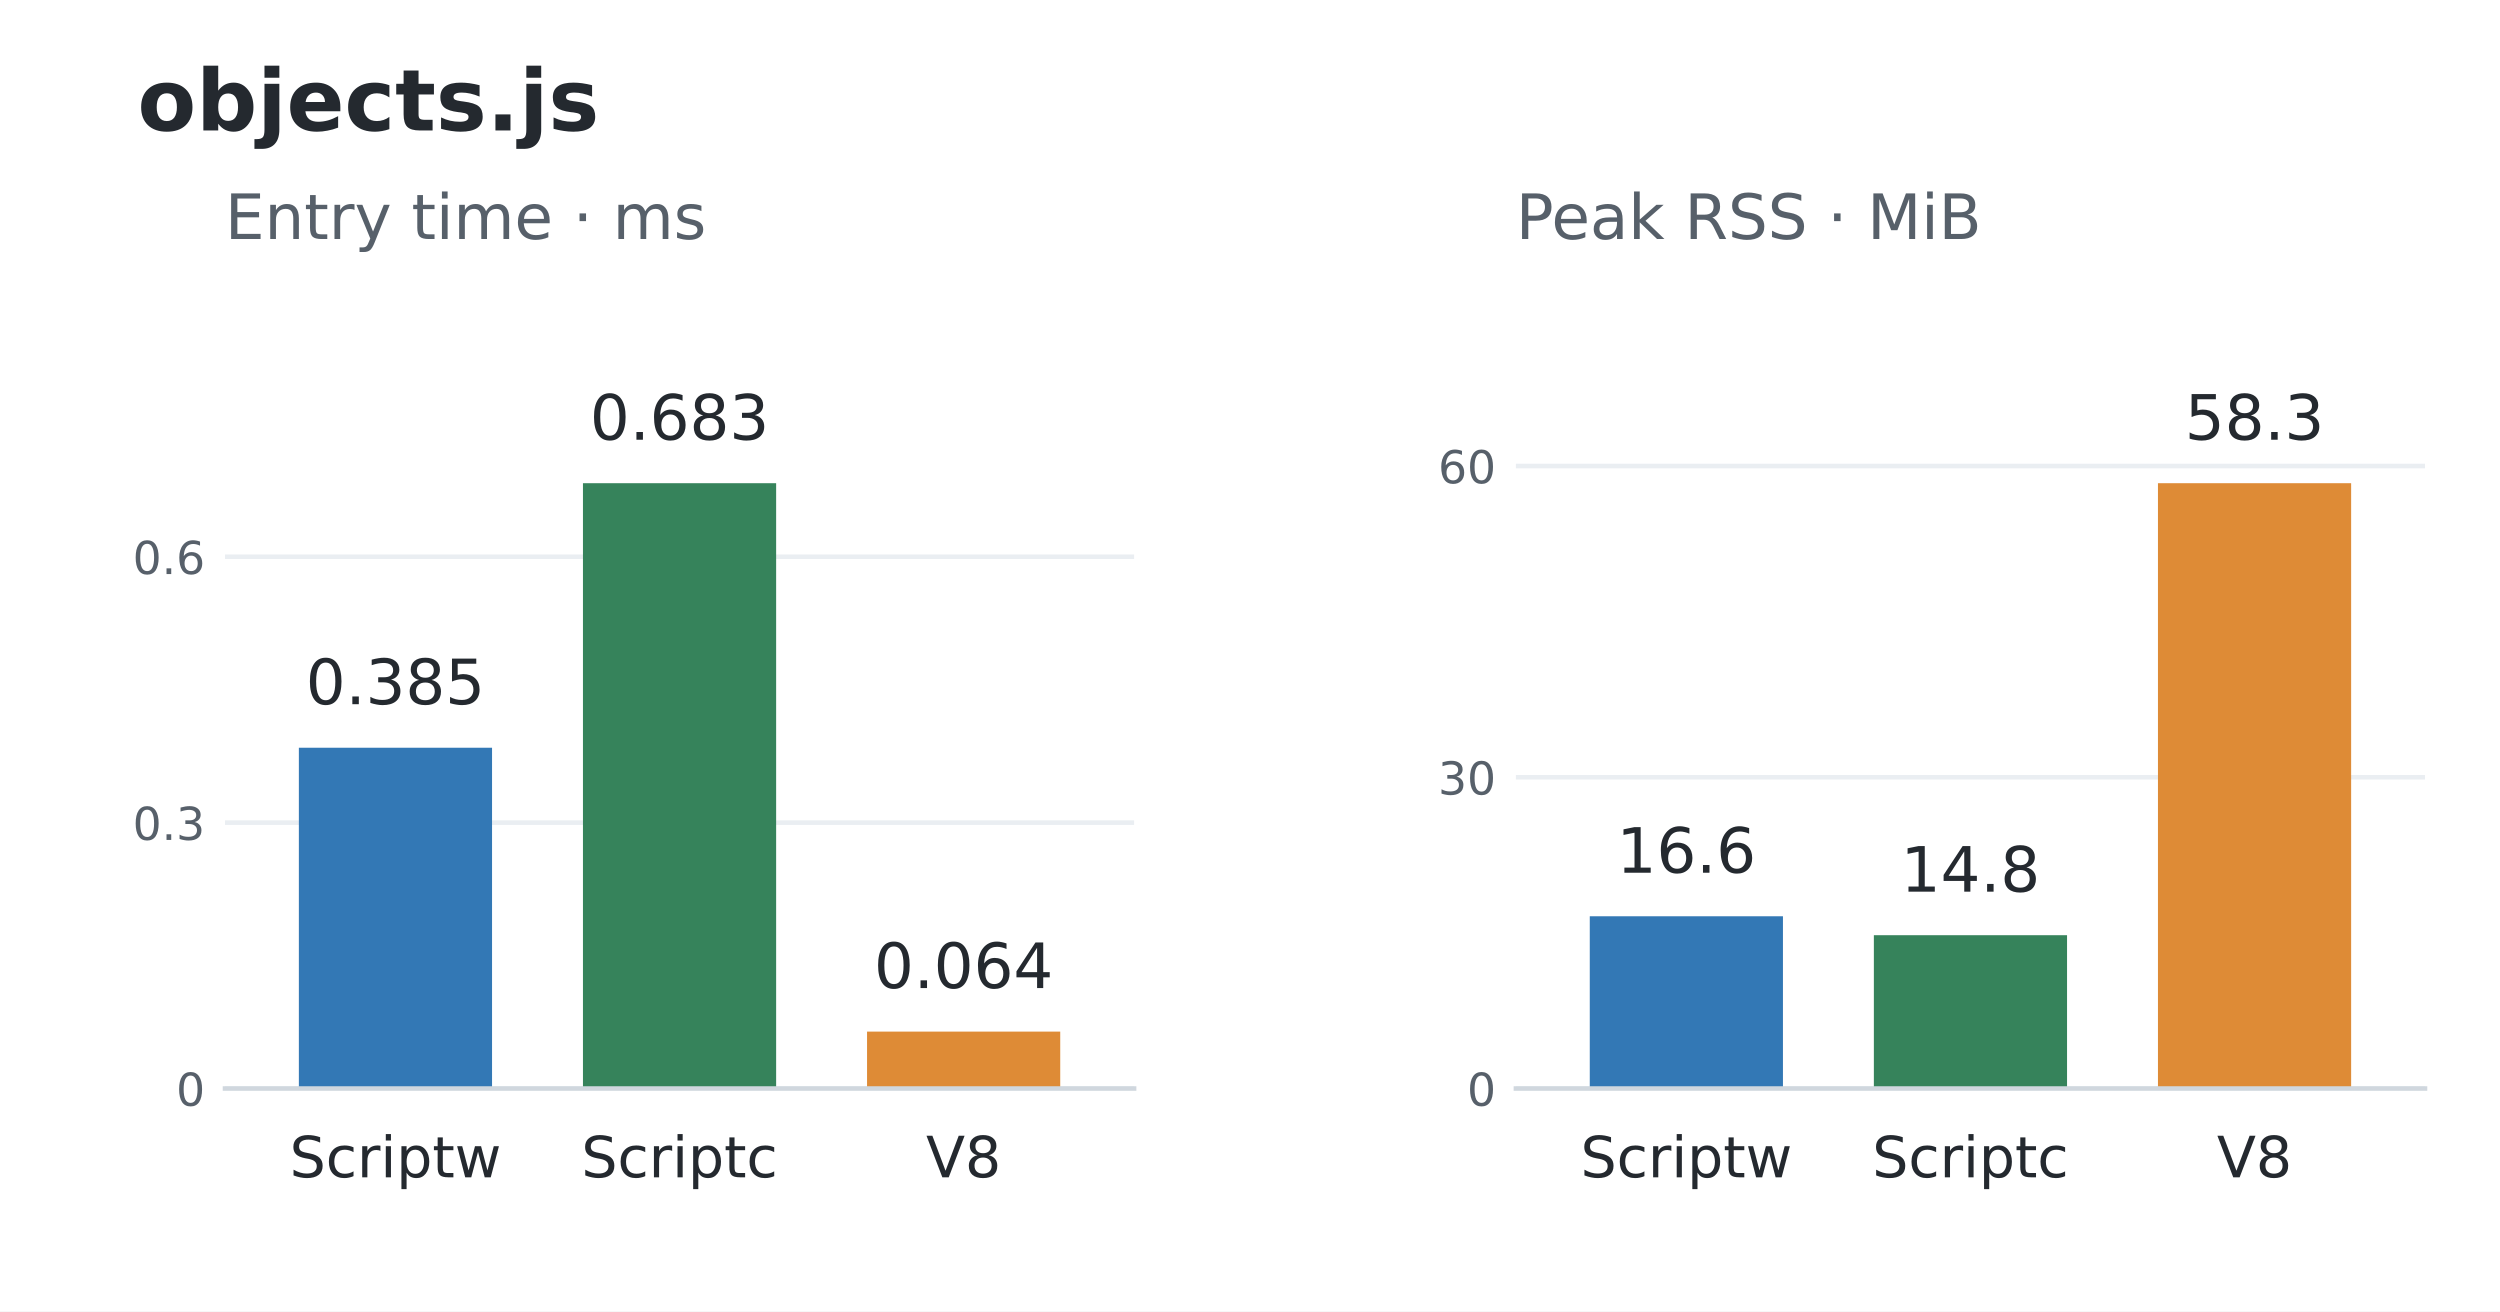
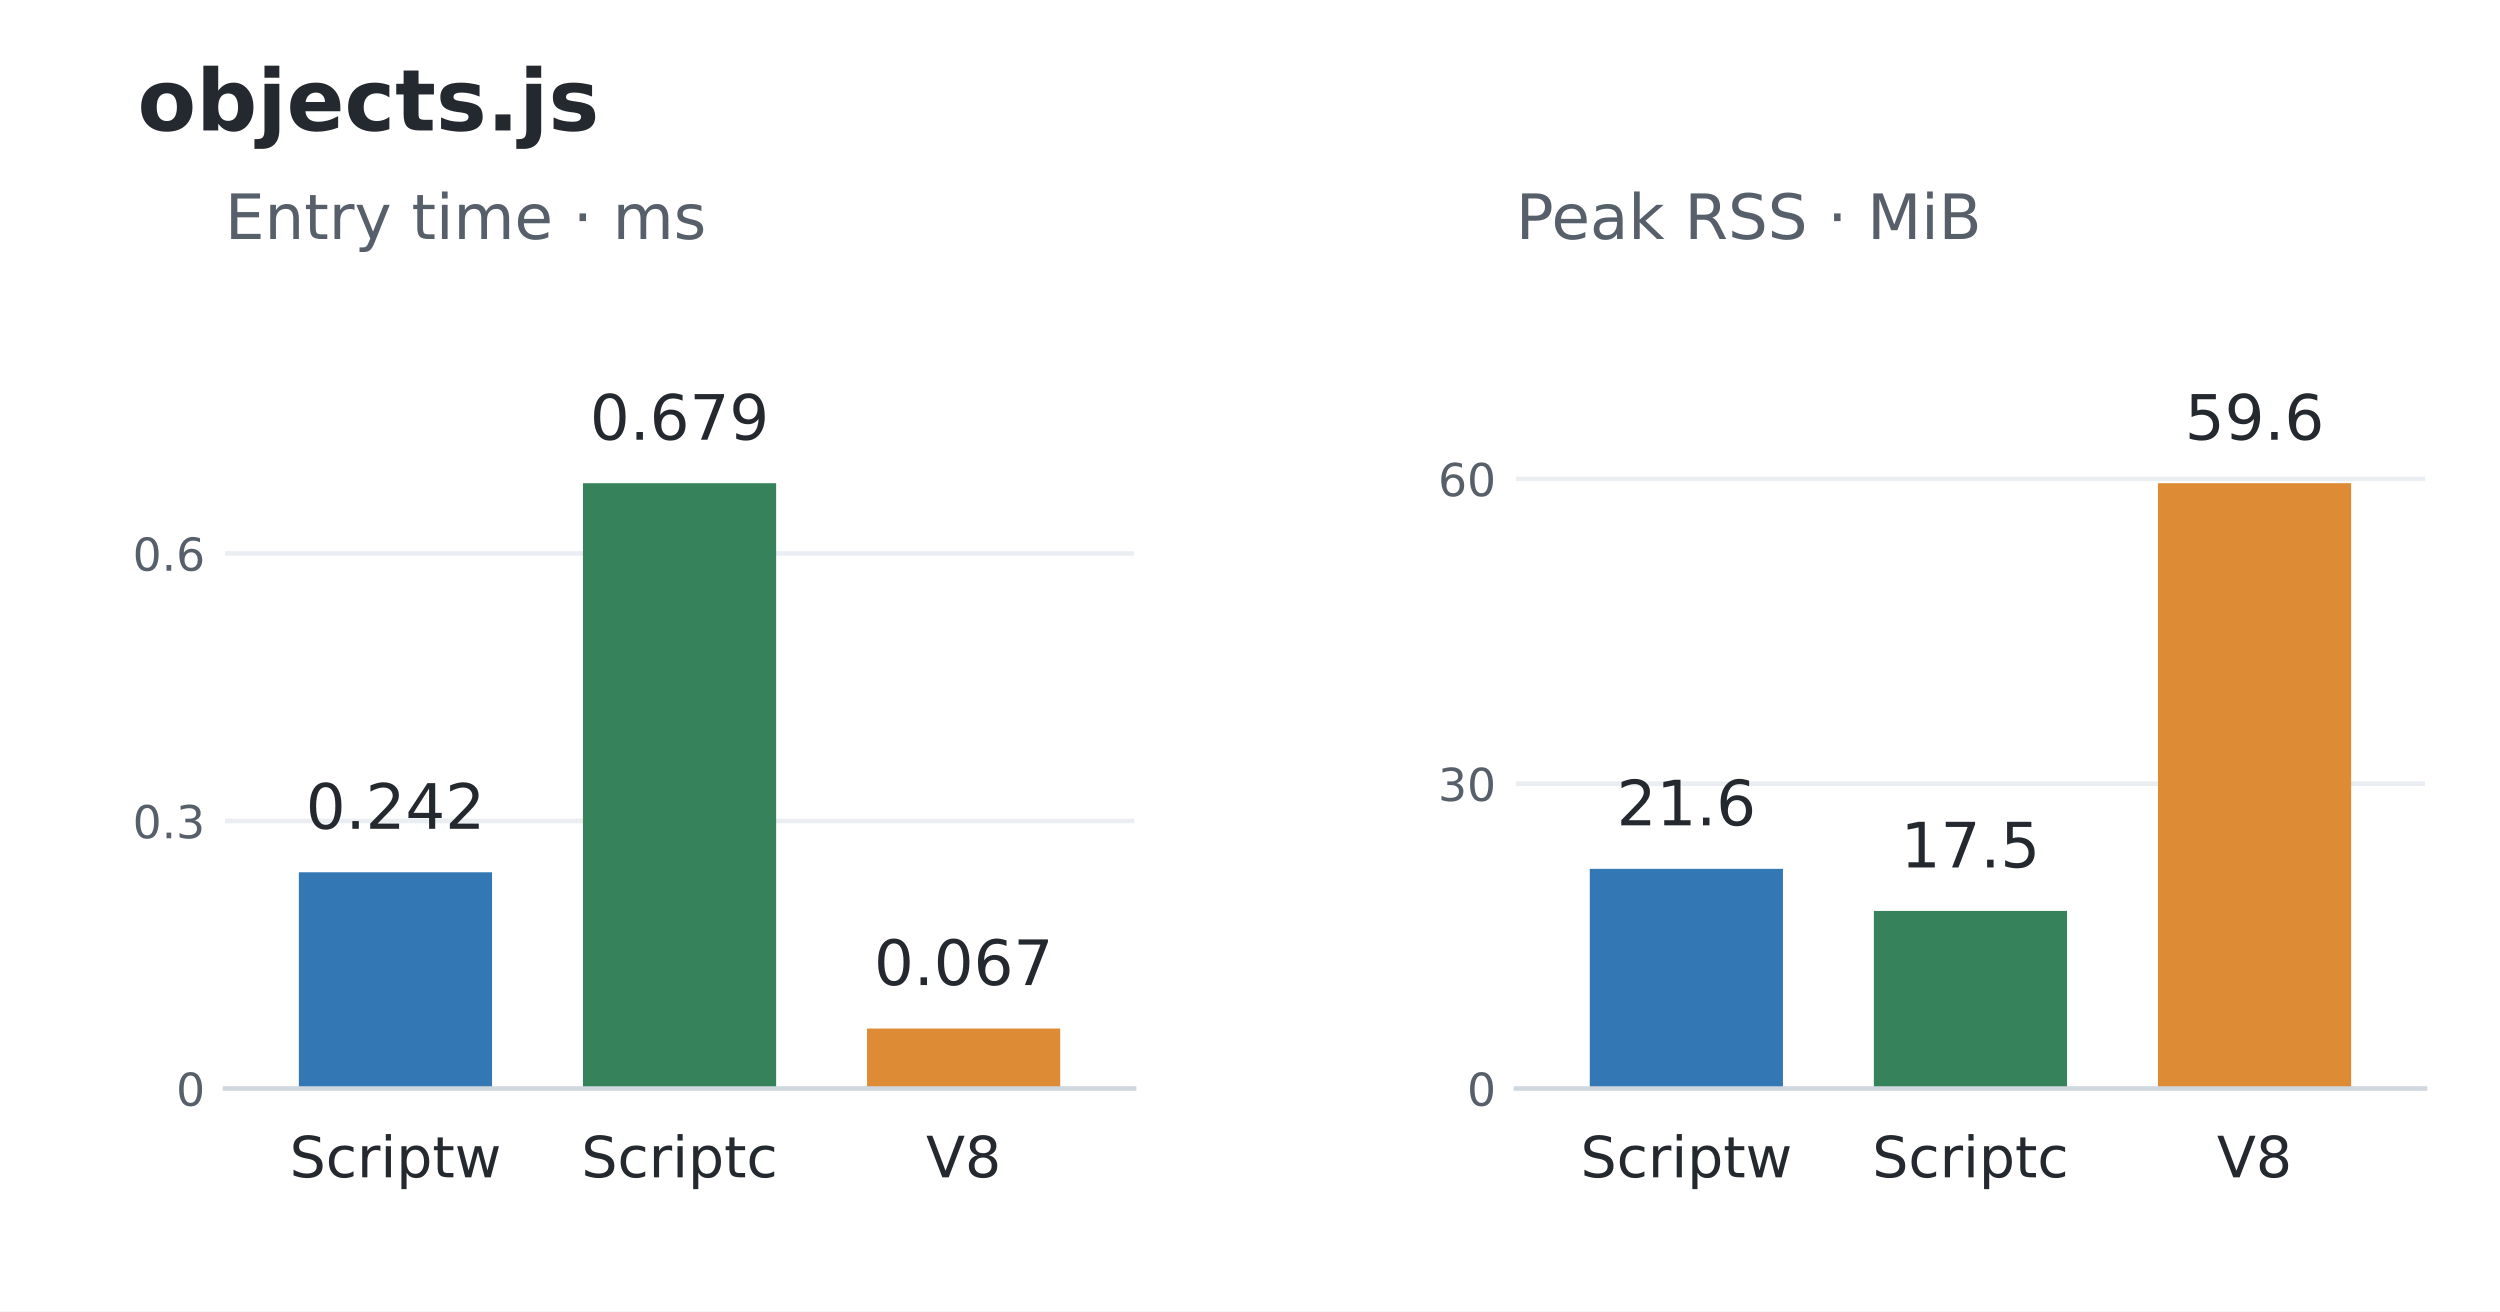
<svg xmlns="http://www.w3.org/2000/svg" width="439.2pt" height="230.4pt" viewBox="0 0 439.2 230.4" version="1.1">
  <defs>
    <style type="text/css">*{stroke-linejoin: round; stroke-linecap: butt}</style>
  </defs>
  <g id="figure_1">
    <g id="patch_1">
      <path d="M 0 230.4 L 439.2 230.4 L 439.2 0 L 0 0 z " style="fill: #ffffff" />
    </g>
    <g id="axes_1">
      <g id="patch_2">
        <path d="M 39.528 191.232 L 199.237 191.232 L 199.237 52.992 L 39.528 52.992 z " style="fill: #ffffff" />
      </g>
      <g id="matplotlib.axis_1">
        <g id="xtick_1">
          <g id="line2d_1" />
          <g id="text_1">
            <text style="font-size: 10px; font-family: 'DejaVu Sans'; text-anchor: middle; fill: #24292f" x="69.473" y="206.83" transform="rotate(-0 69.47346 206.8304)">Scriptw</text>
          </g>
        </g>
        <g id="xtick_2">
          <g id="line2d_2" />
          <g id="text_2">
            <text style="font-size: 10px; font-family: 'DejaVu Sans'; text-anchor: middle; fill: #24292f" x="119.383" y="206.83" transform="rotate(-0 119.3825 206.8304)">Scriptc</text>
          </g>
        </g>
        <g id="xtick_3">
          <g id="line2d_3" />
          <g id="text_3">
            <text style="font-size: 10px; font-family: 'DejaVu Sans'; text-anchor: middle; fill: #24292f" x="169.292" y="206.83" transform="rotate(-0 169.2916 206.8297)">V8</text>
          </g>
        </g>
      </g>
      <g id="matplotlib.axis_2">
        <g id="ytick_1">
          <g id="line2d_4">
            <path d="M 39.528 191.232 L 199.237 191.232 " clip-path="url(#p648741f3fb)" style="fill: none; stroke: #eaeef2; stroke-width: 0.8; stroke-linecap: square" />
          </g>
          <g id="line2d_5" />
          <g id="text_4">
            <text style="font-size: 8px; font-family: 'DejaVu Sans'; text-anchor: end; fill: #57606a" x="36.028" y="194.271" transform="rotate(-0 36.028 194.2711)">0</text>
          </g>
        </g>
        <g id="ytick_2">
          <g id="line2d_6">
-             <path d="M 39.528 144.521 L 199.237 144.521 " clip-path="url(#p648741f3fb)" style="fill: none; stroke: #eaeef2; stroke-width: 0.8; stroke-linecap: square" />
+             <path d="M 39.528 144.227 L 199.237 144.227 " clip-path="url(#p648741f3fb)" style="fill: none; stroke: #eaeef2; stroke-width: 0.8; stroke-linecap: square" />
          </g>
          <g id="line2d_7" />
          <g id="text_5">
-             <text style="font-size: 8px; font-family: 'DejaVu Sans'; text-anchor: end; fill: #57606a" x="36.028" y="147.56" transform="rotate(-0 36.028 147.5602)">0.3</text>
+             <text style="font-size: 8px; font-family: 'DejaVu Sans'; text-anchor: end; fill: #57606a" x="36.028" y="147.266" transform="rotate(-0 36.028 147.2664)">0.3</text>
          </g>
        </g>
        <g id="ytick_3">
          <g id="line2d_8">
-             <path d="M 39.528 97.81 L 199.237 97.81 " clip-path="url(#p648741f3fb)" style="fill: none; stroke: #eaeef2; stroke-width: 0.8; stroke-linecap: square" />
+             <path d="M 39.528 97.223 L 199.237 97.223 " clip-path="url(#p648741f3fb)" style="fill: none; stroke: #eaeef2; stroke-width: 0.8; stroke-linecap: square" />
          </g>
          <g id="line2d_9" />
          <g id="text_6">
-             <text style="font-size: 8px; font-family: 'DejaVu Sans'; text-anchor: end; fill: #57606a" x="36.028" y="100.849" transform="rotate(-0 36.028 100.8494)">0.6</text>
+             <text style="font-size: 8px; font-family: 'DejaVu Sans'; text-anchor: end; fill: #57606a" x="36.028" y="100.262" transform="rotate(-0 36.028 100.2618)">0.6</text>
          </g>
        </g>
      </g>
      <g id="patch_3">
-         <path d="M 52.504 191.232 L 86.443 191.232 L 86.443 131.362 L 52.504 131.362 z " clip-path="url(#p648741f3fb)" style="fill: #3378b5" />
+         <path d="M 52.504 191.232 L 86.443 191.232 L 86.443 153.244 L 52.504 153.244 z " clip-path="url(#p648741f3fb)" style="fill: #3378b5" />
      </g>
      <g id="patch_4">
        <path d="M 102.413 191.232 L 136.352 191.232 L 136.352 84.894 L 102.413 84.894 z " clip-path="url(#p648741f3fb)" style="fill: #36835b" />
      </g>
      <g id="patch_5">
-         <path d="M 152.323 191.232 L 186.261 191.232 L 186.261 181.229 L 152.323 181.229 z " clip-path="url(#p648741f3fb)" style="fill: #de8b36" />
+         <path d="M 152.323 191.232 L 186.261 191.232 L 186.261 180.698 L 152.323 180.698 z " clip-path="url(#p648741f3fb)" style="fill: #de8b36" />
      </g>
      <g id="patch_6">
        <path d="M 39.528 191.232 L 199.237 191.232 " style="fill: none; stroke: #d0d7de; stroke-width: 0.8; stroke-linejoin: miter; stroke-linecap: square" />
      </g>
      <g id="text_7">
-         <text style="font-size: 11px; font-family: 'DejaVu Sans'; text-anchor: middle; fill: #24292f" x="69.473" y="123.72" transform="rotate(-0 69.47346 123.7197)">0.385</text>
+         <text style="font-size: 11px; font-family: 'DejaVu Sans'; text-anchor: middle; fill: #24292f" x="69.473" y="145.601" transform="rotate(-0 69.47346 145.601)">0.242</text>
      </g>
      <g id="text_8">
-         <text style="font-size: 11px; font-family: 'DejaVu Sans'; text-anchor: middle; fill: #24292f" x="119.383" y="77.251" transform="rotate(-0 119.3825 77.25096)">0.683</text>
+         <text style="font-size: 11px; font-family: 'DejaVu Sans'; text-anchor: middle; fill: #24292f" x="119.383" y="77.251" transform="rotate(-0 119.3825 77.25096)">0.679</text>
      </g>
      <g id="text_9">
-         <text style="font-size: 11px; font-family: 'DejaVu Sans'; text-anchor: middle; fill: #24292f" x="169.292" y="173.587" transform="rotate(-0 169.2916 173.5868)">0.064</text>
+         <text style="font-size: 11px; font-family: 'DejaVu Sans'; text-anchor: middle; fill: #24292f" x="169.292" y="173.055" transform="rotate(-0 169.2916 173.0553)">0.067</text>
      </g>
      <g id="text_10">
        <text style="font-size: 11px; font-family: 'DejaVu Sans'; text-anchor: start; fill: #57606a" x="39.528" y="41.992" transform="rotate(-0 39.528 41.992)">Entry time · ms</text>
      </g>
    </g>
    <g id="axes_2">
      <g id="patch_7">
        <path d="M 266.315 191.232 L 426.024 191.232 L 426.024 52.992 L 266.315 52.992 z " style="fill: #ffffff" />
      </g>
      <g id="matplotlib.axis_3">
        <g id="xtick_4">
          <g id="line2d_10" />
          <g id="text_11">
            <text style="font-size: 10px; font-family: 'DejaVu Sans'; text-anchor: middle; fill: #24292f" x="296.26" y="206.83" transform="rotate(-0 296.2604 206.8304)">Scriptw</text>
          </g>
        </g>
        <g id="xtick_5">
          <g id="line2d_11" />
          <g id="text_12">
            <text style="font-size: 10px; font-family: 'DejaVu Sans'; text-anchor: middle; fill: #24292f" x="346.169" y="206.83" transform="rotate(-0 346.1695 206.8304)">Scriptc</text>
          </g>
        </g>
        <g id="xtick_6">
          <g id="line2d_12" />
          <g id="text_13">
            <text style="font-size: 10px; font-family: 'DejaVu Sans'; text-anchor: middle; fill: #24292f" x="396.079" y="206.83" transform="rotate(-0 396.0785 206.8297)">V8</text>
          </g>
        </g>
      </g>
      <g id="matplotlib.axis_4">
        <g id="ytick_4">
          <g id="line2d_13">
            <path d="M 266.315 191.232 L 426.024 191.232 " clip-path="url(#pf3a1462166)" style="fill: none; stroke: #eaeef2; stroke-width: 0.8; stroke-linecap: square" />
          </g>
          <g id="line2d_14" />
          <g id="text_14">
            <text style="font-size: 8px; font-family: 'DejaVu Sans'; text-anchor: end; fill: #57606a" x="262.815" y="194.271" transform="rotate(-0 262.8149 194.2711)">0</text>
          </g>
        </g>
        <g id="ytick_5">
          <g id="line2d_15">
-             <path d="M 266.315 136.552 L 426.024 136.552 " clip-path="url(#pf3a1462166)" style="fill: none; stroke: #eaeef2; stroke-width: 0.8; stroke-linecap: square" />
+             <path d="M 266.315 137.681 L 426.024 137.681 " clip-path="url(#pf3a1462166)" style="fill: none; stroke: #eaeef2; stroke-width: 0.8; stroke-linecap: square" />
          </g>
          <g id="line2d_16" />
          <g id="text_15">
-             <text style="font-size: 8px; font-family: 'DejaVu Sans'; text-anchor: end; fill: #57606a" x="262.815" y="139.591" transform="rotate(-0 262.8149 139.5906)">30</text>
+             <text style="font-size: 8px; font-family: 'DejaVu Sans'; text-anchor: end; fill: #57606a" x="262.815" y="140.72" transform="rotate(-0 262.8149 140.7201)">30</text>
          </g>
        </g>
        <g id="ytick_6">
          <g id="line2d_17">
-             <path d="M 266.315 81.871 L 426.024 81.871 " clip-path="url(#pf3a1462166)" style="fill: none; stroke: #eaeef2; stroke-width: 0.8; stroke-linecap: square" />
+             <path d="M 266.315 84.13 L 426.024 84.13 " clip-path="url(#pf3a1462166)" style="fill: none; stroke: #eaeef2; stroke-width: 0.8; stroke-linecap: square" />
          </g>
          <g id="line2d_18" />
          <g id="text_16">
-             <text style="font-size: 8px; font-family: 'DejaVu Sans'; text-anchor: end; fill: #57606a" x="262.815" y="84.91" transform="rotate(-0 262.8149 84.91023)">60</text>
+             <text style="font-size: 8px; font-family: 'DejaVu Sans'; text-anchor: end; fill: #57606a" x="262.815" y="87.169" transform="rotate(-0 262.8149 87.16908)">60</text>
          </g>
        </g>
      </g>
      <g id="patch_8">
-         <path d="M 279.291 191.232 L 313.229 191.232 L 313.229 160.966 L 279.291 160.966 z " clip-path="url(#pf3a1462166)" style="fill: #3378b5" />
+         <path d="M 279.291 191.232 L 313.229 191.232 L 313.229 152.641 L 279.291 152.641 z " clip-path="url(#pf3a1462166)" style="fill: #3378b5" />
      </g>
      <g id="patch_9">
-         <path d="M 329.2 191.232 L 363.139 191.232 L 363.139 164.294 L 329.2 164.294 z " clip-path="url(#pf3a1462166)" style="fill: #36835b" />
+         <path d="M 329.2 191.232 L 363.139 191.232 L 363.139 160.032 L 329.2 160.032 z " clip-path="url(#pf3a1462166)" style="fill: #36835b" />
      </g>
      <g id="patch_10">
        <path d="M 379.109 191.232 L 413.048 191.232 L 413.048 84.894 L 379.109 84.894 z " clip-path="url(#pf3a1462166)" style="fill: #de8b36" />
      </g>
      <g id="patch_11">
        <path d="M 266.315 191.232 L 426.024 191.232 " style="fill: none; stroke: #d0d7de; stroke-width: 0.8; stroke-linejoin: miter; stroke-linecap: square" />
      </g>
      <g id="text_17">
-         <text style="font-size: 11px; font-family: 'DejaVu Sans'; text-anchor: middle; fill: #24292f" x="296.26" y="153.323" transform="rotate(-0 296.2604 153.323)">16.6</text>
+         <text style="font-size: 11px; font-family: 'DejaVu Sans'; text-anchor: middle; fill: #24292f" x="296.26" y="144.999" transform="rotate(-0 296.2604 144.9985)">21.6</text>
      </g>
      <g id="text_18">
-         <text style="font-size: 11px; font-family: 'DejaVu Sans'; text-anchor: middle; fill: #24292f" x="346.169" y="156.651" transform="rotate(-0 346.1695 156.6515)">14.8</text>
+         <text style="font-size: 11px; font-family: 'DejaVu Sans'; text-anchor: middle; fill: #24292f" x="346.169" y="152.39" transform="rotate(-0 346.1695 152.3897)">17.5</text>
      </g>
      <g id="text_19">
-         <text style="font-size: 11px; font-family: 'DejaVu Sans'; text-anchor: middle; fill: #24292f" x="396.079" y="77.251" transform="rotate(-0 396.0785 77.25096)">58.3</text>
+         <text style="font-size: 11px; font-family: 'DejaVu Sans'; text-anchor: middle; fill: #24292f" x="396.079" y="77.251" transform="rotate(-0 396.0785 77.25096)">59.6</text>
      </g>
      <g id="text_20">
        <text style="font-size: 11px; font-family: 'DejaVu Sans'; text-anchor: start; fill: #57606a" x="266.315" y="41.992" transform="rotate(-0 266.3149 41.992)">Peak RSS · MiB</text>
      </g>
    </g>
    <g id="text_21">
      <text style="font-weight: 700; font-size: 15px; font-family: 'DejaVu Sans'; text-anchor: start; fill: #24292f" x="24.156" y="22.918" transform="rotate(-0 24.156 22.91766)">objects.js</text>
    </g>
  </g>
  <defs>
    <clipPath id="p648741f3fb">
      <rect x="39.528" y="52.992" width="159.709" height="138.24" />
    </clipPath>
    <clipPath id="pf3a1462166">
      <rect x="266.315" y="52.992" width="159.709" height="138.24" />
    </clipPath>
  </defs>
</svg>
